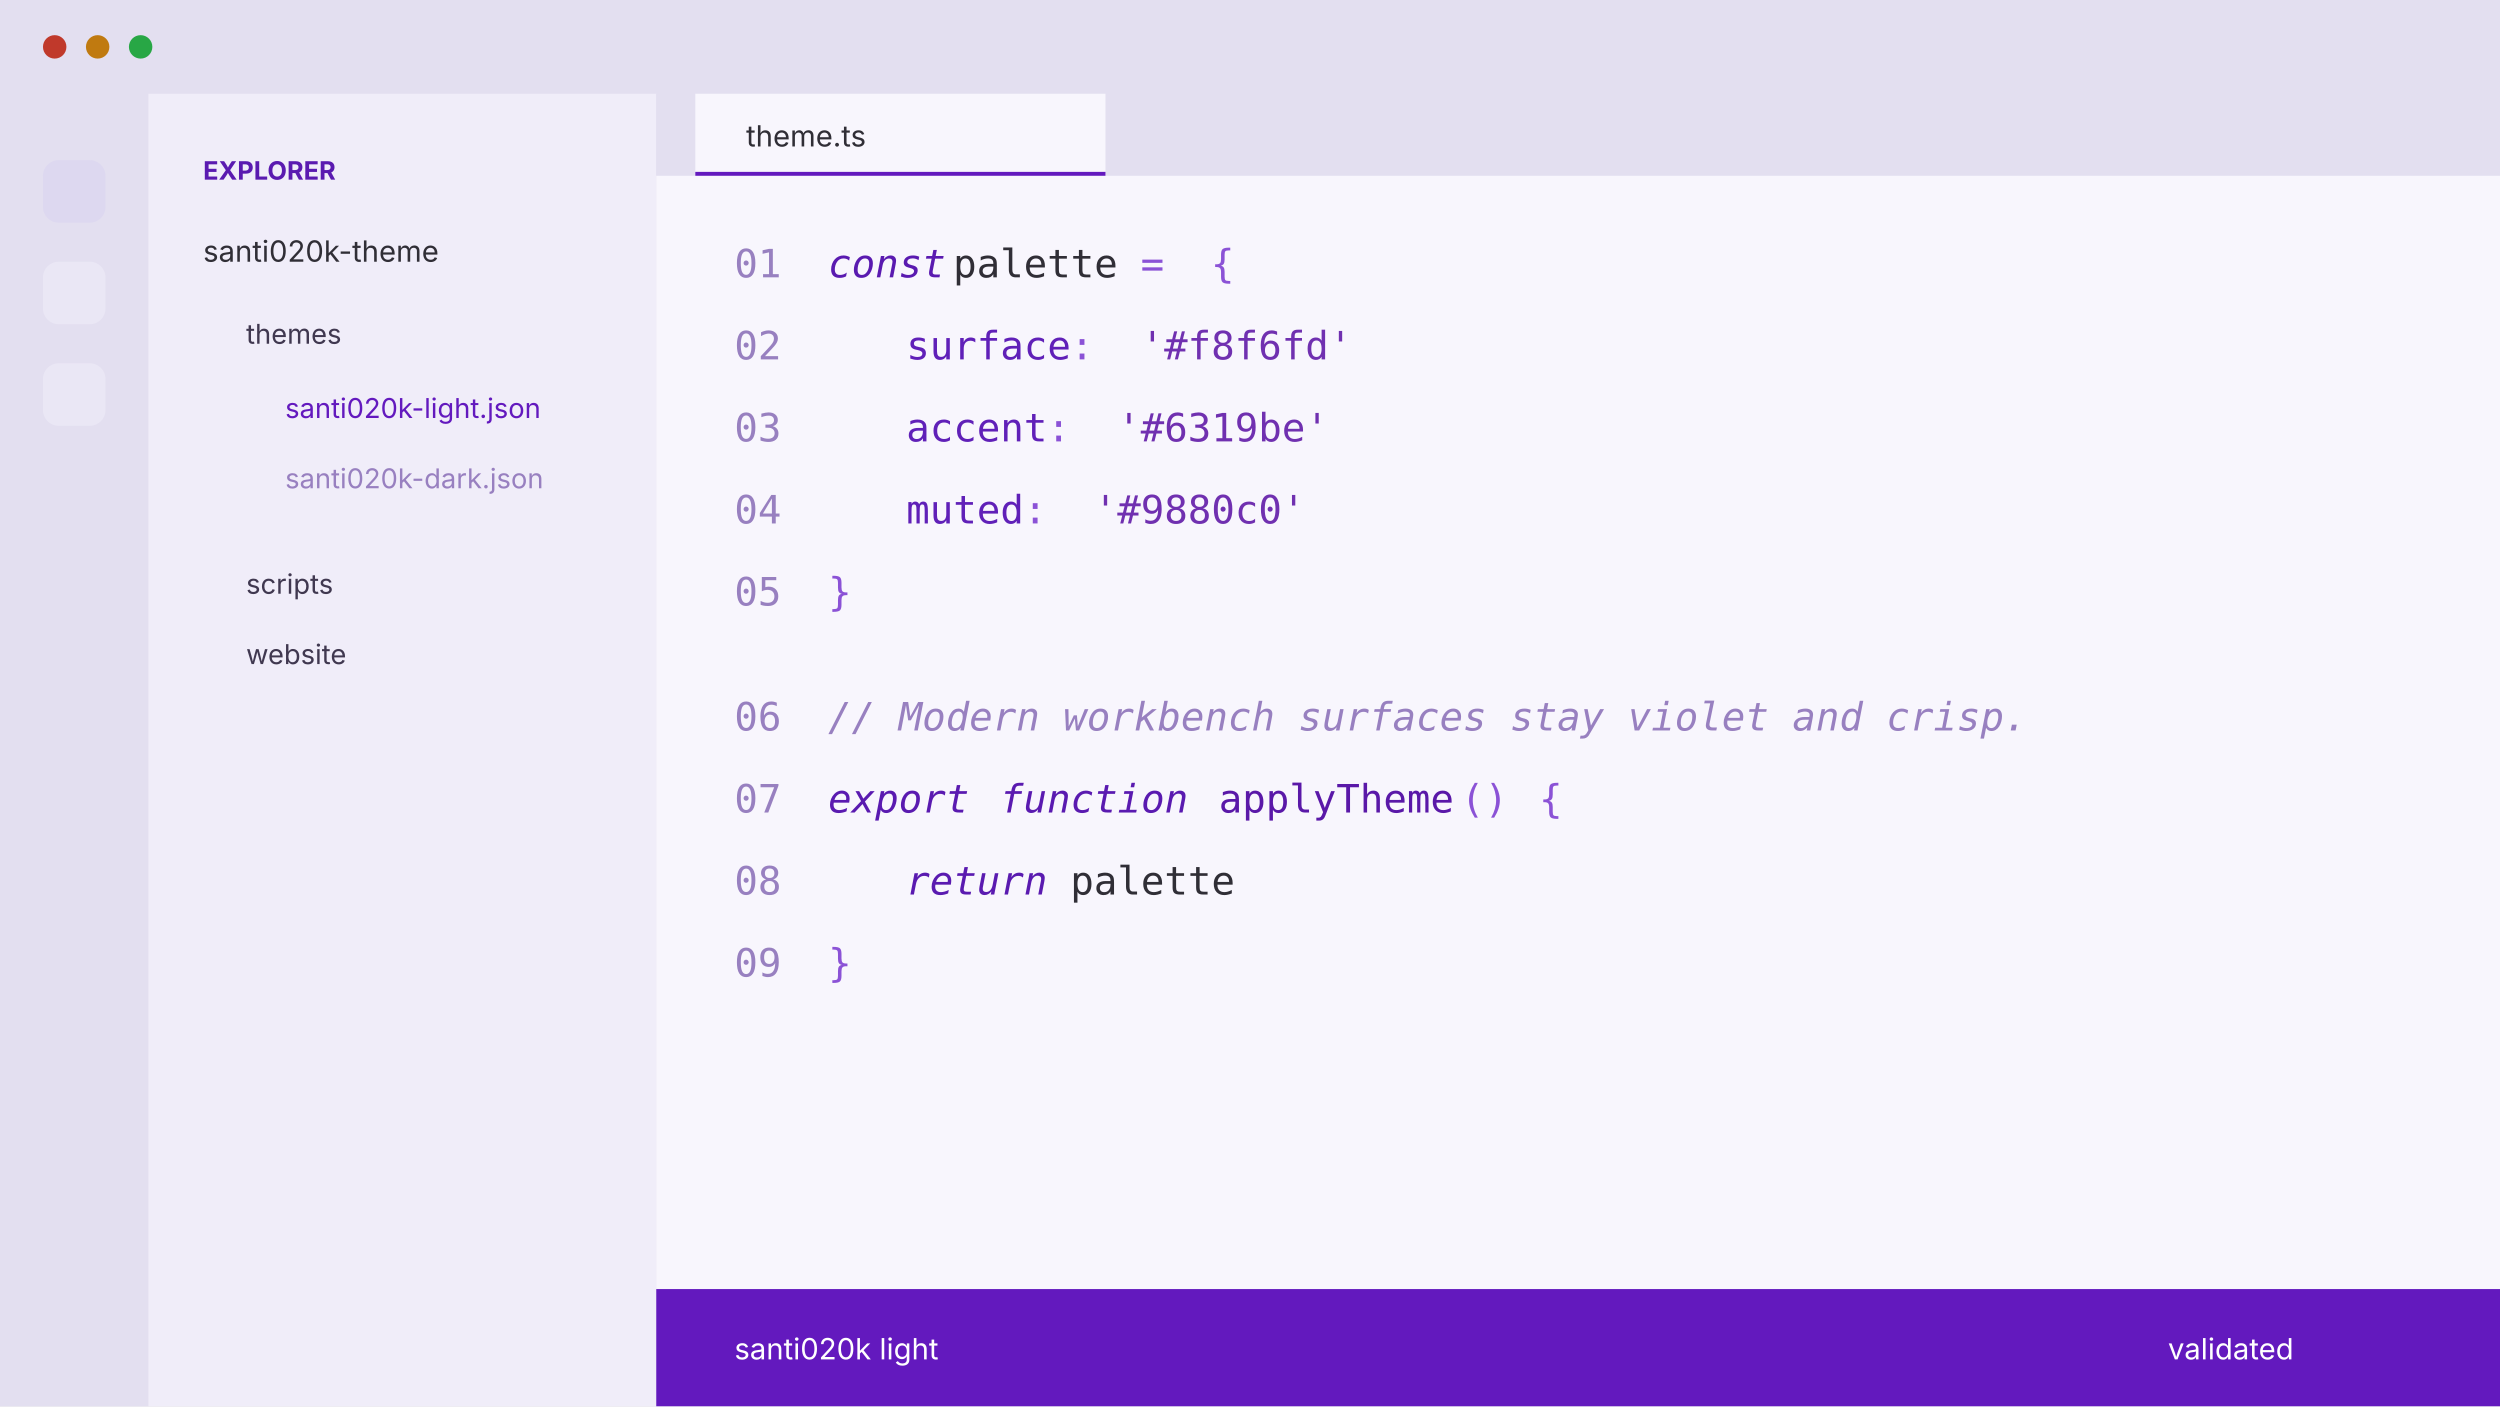
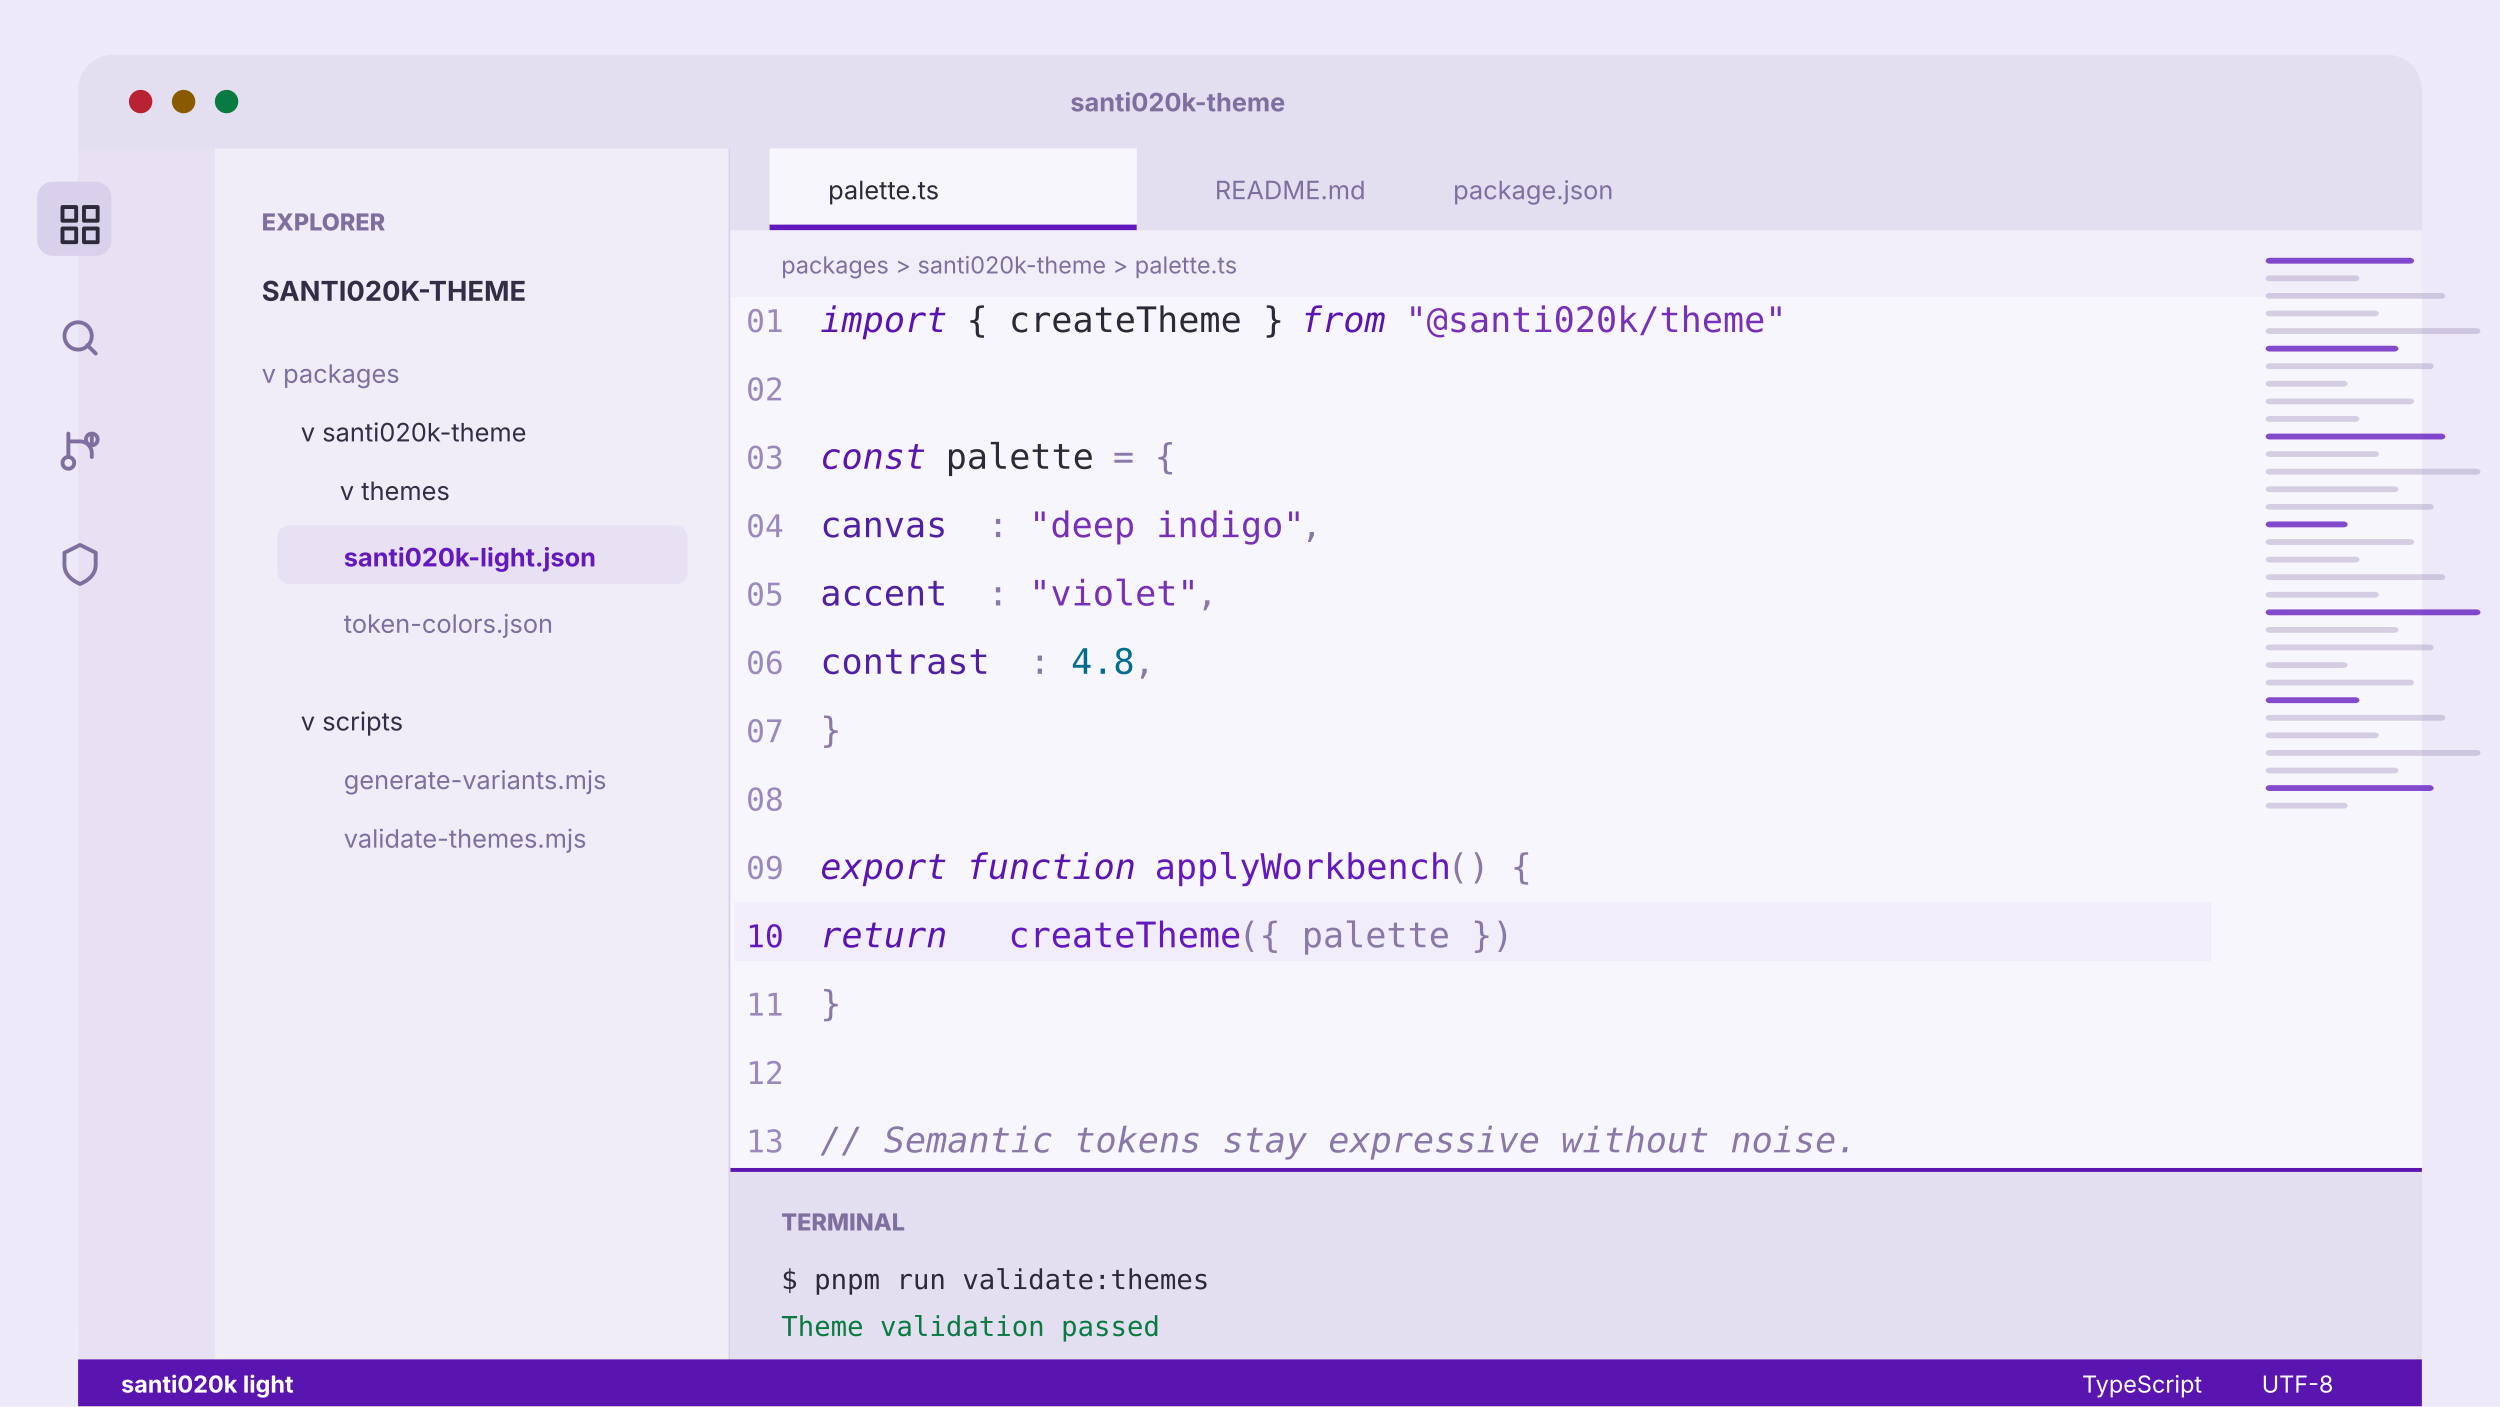
<svg xmlns="http://www.w3.org/2000/svg" width="1280" height="720" viewBox="0 0 1280 720" role="img" aria-labelledby="title desc">
-   <rect width="1280" height="720" fill="#e3dff0" />
-   <rect x="0" y="0" width="1280" height="48" fill="#e3dff0" />
-   <rect x="0" y="48" width="76" height="672" fill="#e3dff0" />
-   <rect x="76" y="48" width="260" height="672" fill="#f0edf9" />
-   <rect x="336" y="48" width="944" height="42" fill="#e3dff0" />
-   <rect x="336" y="90" width="944" height="630" fill="#f8f6fd" />
-   <rect x="356" y="48" width="210" height="42" fill="#f8f6fd" />
-   <rect x="356" y="88" width="210" height="2" fill="#6319be" />
-   <text x="382" y="75" fill="#302e36" font-family="Inter, Segoe UI, sans-serif" font-size="15">theme.ts</text>
-   <circle cx="28" cy="24" r="6" fill="#c0392b" />
-   <circle cx="50" cy="24" r="6" fill="#c07a10" />
-   <circle cx="72" cy="24" r="6" fill="#28a745" />
-   <rect x="22" y="82" width="32" height="32" rx="8" fill="#ddd8f0" />
-   <rect x="22" y="134" width="32" height="32" rx="8" fill="#eae7f5" />
-   <rect x="22" y="186" width="32" height="32" rx="8" fill="#eae7f5" />
-   <text x="104" y="92" fill="#5a1ab0" font-family="Inter, Segoe UI, sans-serif" font-size="13" font-weight="700">EXPLORER</text>
-   <text x="104" y="134" fill="#302e36" font-family="Inter, Segoe UI, sans-serif" font-size="15">santi020k-theme</text>
-   <text x="126" y="176" fill="#403850" font-family="Inter, Segoe UI, sans-serif" font-size="14">themes</text>
-   <text x="146" y="214" fill="#6319be" font-family="Inter, Segoe UI, sans-serif" font-size="14">santi020k-light.json</text>
-   <text x="146" y="250" fill="#9880c0" font-family="Inter, Segoe UI, sans-serif" font-size="14">santi020k-dark.json</text>
-   <text x="126" y="304" fill="#403850" font-family="Inter, Segoe UI, sans-serif" font-size="14">scripts</text>
-   <text x="126" y="340" fill="#403850" font-family="Inter, Segoe UI, sans-serif" font-size="14">website</text>
-   <g font-family="JetBrains Mono, SFMono-Regular, Consolas, monospace" font-size="20">
-     <text x="376" y="142" fill="#9880c0">01</text>
-     <text x="424" y="142" fill="#5a1ab0" font-style="italic">const</text>
-     <text x="488" y="142" fill="#302e36">palette</text>
-     <text x="584" y="142" fill="#8b52d6">=</text>
-     <text x="620" y="142" fill="#8b52d6">{</text>
-     <text x="376" y="184" fill="#9880c0">02</text>
-     <text x="464" y="184" fill="#6020b8">surface</text>
-     <text x="548" y="184" fill="#8b52d6">:</text>
-     <text x="584" y="184" fill="#7030b0">'#f8f6fd'</text>
-     <text x="376" y="226" fill="#9880c0">03</text>
-     <text x="464" y="226" fill="#6020b8">accent</text>
-     <text x="536" y="226" fill="#8b52d6">:</text>
-     <text x="572" y="226" fill="#7030b0">'#6319be'</text>
-     <text x="376" y="268" fill="#9880c0">04</text>
-     <text x="464" y="268" fill="#6020b8">muted</text>
-     <text x="524" y="268" fill="#8b52d6">:</text>
-     <text x="560" y="268" fill="#7030b0">'#9880c0'</text>
-     <text x="376" y="310" fill="#9880c0">05</text>
-     <text x="424" y="310" fill="#8b52d6">}</text>
-     <text x="376" y="374" fill="#9880c0">06</text>
-     <text x="424" y="374" fill="#9880c0" font-style="italic">// Modern workbench surfaces stay violet and crisp.</text>
-     <text x="376" y="416" fill="#9880c0">07</text>
-     <text x="424" y="416" fill="#5a1ab0" font-style="italic">export</text>
-     <text x="512" y="416" fill="#5a1ab0" font-style="italic">function</text>
-     <text x="624" y="416" fill="#5a18a8">applyTheme</text>
-     <text x="748" y="416" fill="#8b52d6">()</text>
-     <text x="788" y="416" fill="#8b52d6">{</text>
-     <text x="376" y="458" fill="#9880c0">08</text>
-     <text x="464" y="458" fill="#5a1ab0" font-style="italic">return</text>
-     <text x="548" y="458" fill="#302e36">palette</text>
-     <text x="376" y="500" fill="#9880c0">09</text>
-     <text x="424" y="500" fill="#8b52d6">}</text>
-   </g>
-   <rect x="336" y="660" width="944" height="60" fill="#6319be" />
-   <text x="376" y="696" fill="#ffffff" font-family="Inter, Segoe UI, sans-serif" font-size="15">santi020k light</text>
-   <text x="1110" y="696" fill="#ffffff" font-family="Inter, Segoe UI, sans-serif" font-size="15">validated</text>
+   <rect x="0" y="0" width="1280" height="720" fill="#eee9f8" />
+   <rect x="40" y="38" width="1200" height="640" rx="22" fill="#56437124" />
+   <rect x="40" y="28" width="1200" height="48" rx="18" fill="#e3dff0" />
+   <rect x="40" y="58" width="1200" height="620" fill="#e3dff0" />
+   <circle cx="72" cy="52" r="6" fill="#b82232" />
+   <circle cx="94" cy="52" r="6" fill="#8a5a00" />
+   <circle cx="116" cy="52" r="6" fill="#087a42" />
+   <text x="548" y="57" fill="#7f6f9f" font-family="Inter, Segoe UI, Arial, sans-serif" font-size="13" font-weight="700">santi020k-theme</text>
+   <rect x="40" y="76" width="70" height="620" fill="#e7e1f3" />
+   <rect x="19" y="93" width="38" height="38" rx="8" fill="#d9d1eb" />
+   <path d="M3 3h7v7H3zM14 3h7v7h-7zM3 14h7v7H3zM14 14h7v7h-7z" transform="translate(29 103)" fill="none" stroke="#2e2938" stroke-width="2" stroke-linecap="round" stroke-linejoin="round" />
+   <path d="M11 4a7 7 0 1 0 0 14 7 7 0 0 0 0-14zM20 20l-4.3-4.3" transform="translate(29 161)" fill="none" stroke="#7f6f9f" stroke-width="2" stroke-linecap="round" stroke-linejoin="round" />
+   <path d="M6 3v12M18 9V3M6 15a3 3 0 1 0 0 6 3 3 0 0 0 0-6zM18 3a3 3 0 1 0 0 6 3 3 0 0 0 0-6zM6 7h6a6 6 0 0 1 6 6v2" transform="translate(29 219)" fill="none" stroke="#7f6f9f" stroke-width="2" stroke-linecap="round" stroke-linejoin="round" />
+   <path d="M12 2l8 4v6c0 5-3.4 8-8 10-4.6-2-8-5-8-10V6z" transform="translate(29 277)" fill="none" stroke="#7f6f9f" stroke-width="2" stroke-linecap="round" stroke-linejoin="round" />
+   <rect x="110" y="76" width="264" height="620" fill="#f0edf9" />
+   <rect x="373" y="76" width="1" height="620" fill="#d2c8e6" opacity="0.8" />
+   <text x="134" y="118" fill="#7f6f9f" font-family="Inter, Segoe UI, Arial, sans-serif" font-size="12" font-weight="800">EXPLORER</text>
+   <text x="134" y="154" fill="#342d45" font-family="Inter, Segoe UI, Arial, sans-serif" font-size="14" font-weight="700">SANTI020K-THEME</text>
+   <text x="134" y="196" fill="#7f6f9f" font-family="Inter, Segoe UI, Arial, sans-serif" font-size="13">v packages</text>
+   <text x="154" y="226" fill="#342d45" font-family="Inter, Segoe UI, Arial, sans-serif" font-size="13">v santi020k-theme</text>
+   <text x="174" y="256" fill="#342d45" font-family="Inter, Segoe UI, Arial, sans-serif" font-size="13">v themes</text>
+   <rect x="142" y="269" width="210" height="30" rx="6" fill="#e7e1f3" />
+   <text x="176" y="290" fill="#6319be" font-family="Inter, Segoe UI, Arial, sans-serif" font-size="13" font-weight="700">santi020k-light.json</text>
+   <text x="176" y="324" fill="#7f6f9f" font-family="Inter, Segoe UI, Arial, sans-serif" font-size="13">token-colors.json</text>
+   <text x="154" y="374" fill="#342d45" font-family="Inter, Segoe UI, Arial, sans-serif" font-size="13">v scripts</text>
+   <text x="176" y="404" fill="#7f6f9f" font-family="Inter, Segoe UI, Arial, sans-serif" font-size="13">generate-variants.mjs</text>
+   <text x="176" y="434" fill="#7f6f9f" font-family="Inter, Segoe UI, Arial, sans-serif" font-size="13">validate-themes.mjs</text>
+   <rect x="374" y="76" width="866" height="42" fill="#e3dff0" />
+   <rect x="394" y="76" width="188" height="42" fill="#f8f6fd" />
+   <rect x="394" y="115" width="188" height="3" fill="#6319be" />
+   <text x="424" y="102" fill="#2e2938" font-family="Inter, Segoe UI, Arial, sans-serif" font-size="13">palette.ts</text>
+   <text x="622" y="102" fill="#7f6f9f" font-family="Inter, Segoe UI, Arial, sans-serif" font-size="13">README.md</text>
+   <text x="744" y="102" fill="#7f6f9f" font-family="Inter, Segoe UI, Arial, sans-serif" font-size="13">package.json</text>
+   <rect x="374" y="118" width="866" height="480" fill="#f8f6fd" />
+   <rect x="374" y="118" width="866" height="34" fill="#efeaf8" opacity="0.66" />
+   <text x="400" y="140" fill="#7f6f9f" font-family="Inter, Segoe UI, Arial, sans-serif" font-size="12">packages &gt; santi020k-theme &gt; palette.ts</text>
+   <text x="382" y="170" fill="#9b88bd" font-family="JetBrains Mono, Fira Code, SFMono-Regular, Consolas, monospace" font-size="16">01</text>
+   <text x="420" y="170" fill="#5a14b0" font-family="JetBrains Mono, Fira Code, SFMono-Regular, Consolas, monospace" font-size="18" font-style="italic">import </text>
+   <text x="494.9" y="170" fill="#2e2938" font-family="JetBrains Mono, Fira Code, SFMono-Regular, Consolas, monospace" font-size="18">{ createTheme } </text>
+   <text x="666.1" y="170" fill="#5a14b0" font-family="JetBrains Mono, Fira Code, SFMono-Regular, Consolas, monospace" font-size="18" font-style="italic">from </text>
+   <text x="719.6" y="170" fill="#7730b8" font-family="JetBrains Mono, Fira Code, SFMono-Regular, Consolas, monospace" font-size="18">"@santi020k/theme"</text>
+   <text x="382" y="205" fill="#9b88bd" font-family="JetBrains Mono, Fira Code, SFMono-Regular, Consolas, monospace" font-size="16">02</text>
+   <text x="382" y="240" fill="#9b88bd" font-family="JetBrains Mono, Fira Code, SFMono-Regular, Consolas, monospace" font-size="16">03</text>
+   <text x="420" y="240" fill="#5a14b0" font-family="JetBrains Mono, Fira Code, SFMono-Regular, Consolas, monospace" font-size="18" font-style="italic">const </text>
+   <text x="484.2" y="240" fill="#2e2938" font-family="JetBrains Mono, Fira Code, SFMono-Regular, Consolas, monospace" font-size="18">palette </text>
+   <text x="569.8" y="240" fill="#8978a8" font-family="JetBrains Mono, Fira Code, SFMono-Regular, Consolas, monospace" font-size="18">= </text>
+   <text x="591.2" y="240" fill="#8978a8" font-family="JetBrains Mono, Fira Code, SFMono-Regular, Consolas, monospace" font-size="18">{</text>
+   <text x="382" y="275" fill="#9b88bd" font-family="JetBrains Mono, Fira Code, SFMono-Regular, Consolas, monospace" font-size="16">04</text>
+   <text x="420" y="275" fill="#5020a4" font-family="JetBrains Mono, Fira Code, SFMono-Regular, Consolas, monospace" font-size="18">  canvas</text>
+   <text x="505.6" y="275" fill="#8978a8" font-family="JetBrains Mono, Fira Code, SFMono-Regular, Consolas, monospace" font-size="18">: </text>
+   <text x="527" y="275" fill="#7730b8" font-family="JetBrains Mono, Fira Code, SFMono-Regular, Consolas, monospace" font-size="18">"deep indigo"</text>
+   <text x="666.1" y="275" fill="#8978a8" font-family="JetBrains Mono, Fira Code, SFMono-Regular, Consolas, monospace" font-size="18">,</text>
+   <text x="382" y="310" fill="#9b88bd" font-family="JetBrains Mono, Fira Code, SFMono-Regular, Consolas, monospace" font-size="16">05</text>
+   <text x="420" y="310" fill="#5020a4" font-family="JetBrains Mono, Fira Code, SFMono-Regular, Consolas, monospace" font-size="18">  accent</text>
+   <text x="505.6" y="310" fill="#8978a8" font-family="JetBrains Mono, Fira Code, SFMono-Regular, Consolas, monospace" font-size="18">: </text>
+   <text x="527" y="310" fill="#7730b8" font-family="JetBrains Mono, Fira Code, SFMono-Regular, Consolas, monospace" font-size="18">"violet"</text>
+   <text x="612.6" y="310" fill="#8978a8" font-family="JetBrains Mono, Fira Code, SFMono-Regular, Consolas, monospace" font-size="18">,</text>
+   <text x="382" y="345" fill="#9b88bd" font-family="JetBrains Mono, Fira Code, SFMono-Regular, Consolas, monospace" font-size="16">06</text>
+   <text x="420" y="345" fill="#5020a4" font-family="JetBrains Mono, Fira Code, SFMono-Regular, Consolas, monospace" font-size="18">  contrast</text>
+   <text x="527" y="345" fill="#8978a8" font-family="JetBrains Mono, Fira Code, SFMono-Regular, Consolas, monospace" font-size="18">: </text>
+   <text x="548.4" y="345" fill="#006d8f" font-family="JetBrains Mono, Fira Code, SFMono-Regular, Consolas, monospace" font-size="18">4.8</text>
+   <text x="580.5" y="345" fill="#8978a8" font-family="JetBrains Mono, Fira Code, SFMono-Regular, Consolas, monospace" font-size="18">,</text>
+   <text x="382" y="380" fill="#9b88bd" font-family="JetBrains Mono, Fira Code, SFMono-Regular, Consolas, monospace" font-size="16">07</text>
+   <text x="420" y="380" fill="#8978a8" font-family="JetBrains Mono, Fira Code, SFMono-Regular, Consolas, monospace" font-size="18">}</text>
+   <text x="382" y="415" fill="#9b88bd" font-family="JetBrains Mono, Fira Code, SFMono-Regular, Consolas, monospace" font-size="16">08</text>
+   <text x="382" y="450" fill="#9b88bd" font-family="JetBrains Mono, Fira Code, SFMono-Regular, Consolas, monospace" font-size="16">09</text>
+   <text x="420" y="450" fill="#5a14b0" font-family="JetBrains Mono, Fira Code, SFMono-Regular, Consolas, monospace" font-size="18" font-style="italic">export </text>
+   <text x="494.9" y="450" fill="#5a14b0" font-family="JetBrains Mono, Fira Code, SFMono-Regular, Consolas, monospace" font-size="18" font-style="italic">function </text>
+   <text x="591.2" y="450" fill="#6319be" font-family="JetBrains Mono, Fira Code, SFMono-Regular, Consolas, monospace" font-size="18">applyWorkbench</text>
+   <text x="741" y="450" fill="#8978a8" font-family="JetBrains Mono, Fira Code, SFMono-Regular, Consolas, monospace" font-size="18">() {</text>
+   <rect x="376" y="462" width="756" height="30" fill="#efeaf8" opacity="0.76" />
+   <text x="382" y="485" fill="#6319be" font-family="JetBrains Mono, Fira Code, SFMono-Regular, Consolas, monospace" font-size="16">10</text>
+   <text x="420" y="485" fill="#5a14b0" font-family="JetBrains Mono, Fira Code, SFMono-Regular, Consolas, monospace" font-size="18" font-style="italic">  return </text>
+   <text x="516.3" y="485" fill="#6319be" font-family="JetBrains Mono, Fira Code, SFMono-Regular, Consolas, monospace" font-size="18">createTheme</text>
+   <text x="634" y="485" fill="#8978a8" font-family="JetBrains Mono, Fira Code, SFMono-Regular, Consolas, monospace" font-size="18">({ palette })</text>
+   <text x="382" y="520" fill="#9b88bd" font-family="JetBrains Mono, Fira Code, SFMono-Regular, Consolas, monospace" font-size="16">11</text>
+   <text x="420" y="520" fill="#8978a8" font-family="JetBrains Mono, Fira Code, SFMono-Regular, Consolas, monospace" font-size="18">}</text>
+   <text x="382" y="555" fill="#9b88bd" font-family="JetBrains Mono, Fira Code, SFMono-Regular, Consolas, monospace" font-size="16">12</text>
+   <text x="382" y="590" fill="#9b88bd" font-family="JetBrains Mono, Fira Code, SFMono-Regular, Consolas, monospace" font-size="16">13</text>
+   <text x="420" y="590" fill="#8978a8" font-family="JetBrains Mono, Fira Code, SFMono-Regular, Consolas, monospace" font-size="18" font-style="italic">// Semantic tokens stay expressive without noise.</text>
+   <rect x="1160" y="132" width="76" height="3" rx="2" fill="#6319be" opacity="0.78" />
+   <rect x="1160" y="141" width="48" height="3" rx="2" fill="#8978a8" opacity="0.32" />
+   <rect x="1160" y="150" width="92" height="3" rx="2" fill="#8978a8" opacity="0.32" />
+   <rect x="1160" y="159" width="58" height="3" rx="2" fill="#8978a8" opacity="0.32" />
+   <rect x="1160" y="168" width="110" height="3" rx="2" fill="#8978a8" opacity="0.32" />
+   <rect x="1160" y="177" width="68" height="3" rx="2" fill="#6319be" opacity="0.78" />
+   <rect x="1160" y="186" width="86" height="3" rx="2" fill="#8978a8" opacity="0.32" />
+   <rect x="1160" y="195" width="42" height="3" rx="2" fill="#8978a8" opacity="0.32" />
+   <rect x="1160" y="204" width="76" height="3" rx="2" fill="#8978a8" opacity="0.32" />
+   <rect x="1160" y="213" width="48" height="3" rx="2" fill="#8978a8" opacity="0.32" />
+   <rect x="1160" y="222" width="92" height="3" rx="2" fill="#6319be" opacity="0.78" />
+   <rect x="1160" y="231" width="58" height="3" rx="2" fill="#8978a8" opacity="0.32" />
+   <rect x="1160" y="240" width="110" height="3" rx="2" fill="#8978a8" opacity="0.32" />
+   <rect x="1160" y="249" width="68" height="3" rx="2" fill="#8978a8" opacity="0.32" />
+   <rect x="1160" y="258" width="86" height="3" rx="2" fill="#8978a8" opacity="0.32" />
+   <rect x="1160" y="267" width="42" height="3" rx="2" fill="#6319be" opacity="0.78" />
+   <rect x="1160" y="276" width="76" height="3" rx="2" fill="#8978a8" opacity="0.32" />
+   <rect x="1160" y="285" width="48" height="3" rx="2" fill="#8978a8" opacity="0.32" />
+   <rect x="1160" y="294" width="92" height="3" rx="2" fill="#8978a8" opacity="0.32" />
+   <rect x="1160" y="303" width="58" height="3" rx="2" fill="#8978a8" opacity="0.32" />
+   <rect x="1160" y="312" width="110" height="3" rx="2" fill="#6319be" opacity="0.78" />
+   <rect x="1160" y="321" width="68" height="3" rx="2" fill="#8978a8" opacity="0.32" />
+   <rect x="1160" y="330" width="86" height="3" rx="2" fill="#8978a8" opacity="0.32" />
+   <rect x="1160" y="339" width="42" height="3" rx="2" fill="#8978a8" opacity="0.32" />
+   <rect x="1160" y="348" width="76" height="3" rx="2" fill="#8978a8" opacity="0.32" />
+   <rect x="1160" y="357" width="48" height="3" rx="2" fill="#6319be" opacity="0.78" />
+   <rect x="1160" y="366" width="92" height="3" rx="2" fill="#8978a8" opacity="0.32" />
+   <rect x="1160" y="375" width="58" height="3" rx="2" fill="#8978a8" opacity="0.32" />
+   <rect x="1160" y="384" width="110" height="3" rx="2" fill="#8978a8" opacity="0.32" />
+   <rect x="1160" y="393" width="68" height="3" rx="2" fill="#8978a8" opacity="0.32" />
+   <rect x="1160" y="402" width="86" height="3" rx="2" fill="#6319be" opacity="0.78" />
+   <rect x="1160" y="411" width="42" height="3" rx="2" fill="#8978a8" opacity="0.32" />
+   <rect x="374" y="598" width="866" height="98" fill="#e3dff0" />
+   <rect x="374" y="598" width="866" height="2" fill="#5a14b0" />
+   <text x="400" y="630" fill="#7f6f9f" font-family="Inter, Segoe UI, Arial, sans-serif" font-size="12" font-weight="800">TERMINAL</text>
+   <text x="400" y="660" fill="#2e2938" font-family="JetBrains Mono, Fira Code, SFMono-Regular, Consolas, monospace" font-size="14">$ pnpm run validate:themes</text>
+   <text x="400" y="684" fill="#087a42" font-family="JetBrains Mono, Fira Code, SFMono-Regular, Consolas, monospace" font-size="14">Theme validation passed</text>
+   <rect x="40" y="696" width="1200" height="24" fill="#5a14b0" />
+   <text x="62" y="713" fill="#ffffff" font-family="Inter, Segoe UI, Arial, sans-serif" font-size="12" font-weight="700">santi020k light</text>
+   <text x="1066" y="713" fill="#ffffff" font-family="Inter, Segoe UI, Arial, sans-serif" font-size="12">TypeScript</text>
+   <text x="1158" y="713" fill="#ffffff" font-family="Inter, Segoe UI, Arial, sans-serif" font-size="12">UTF-8</text>
</svg>
